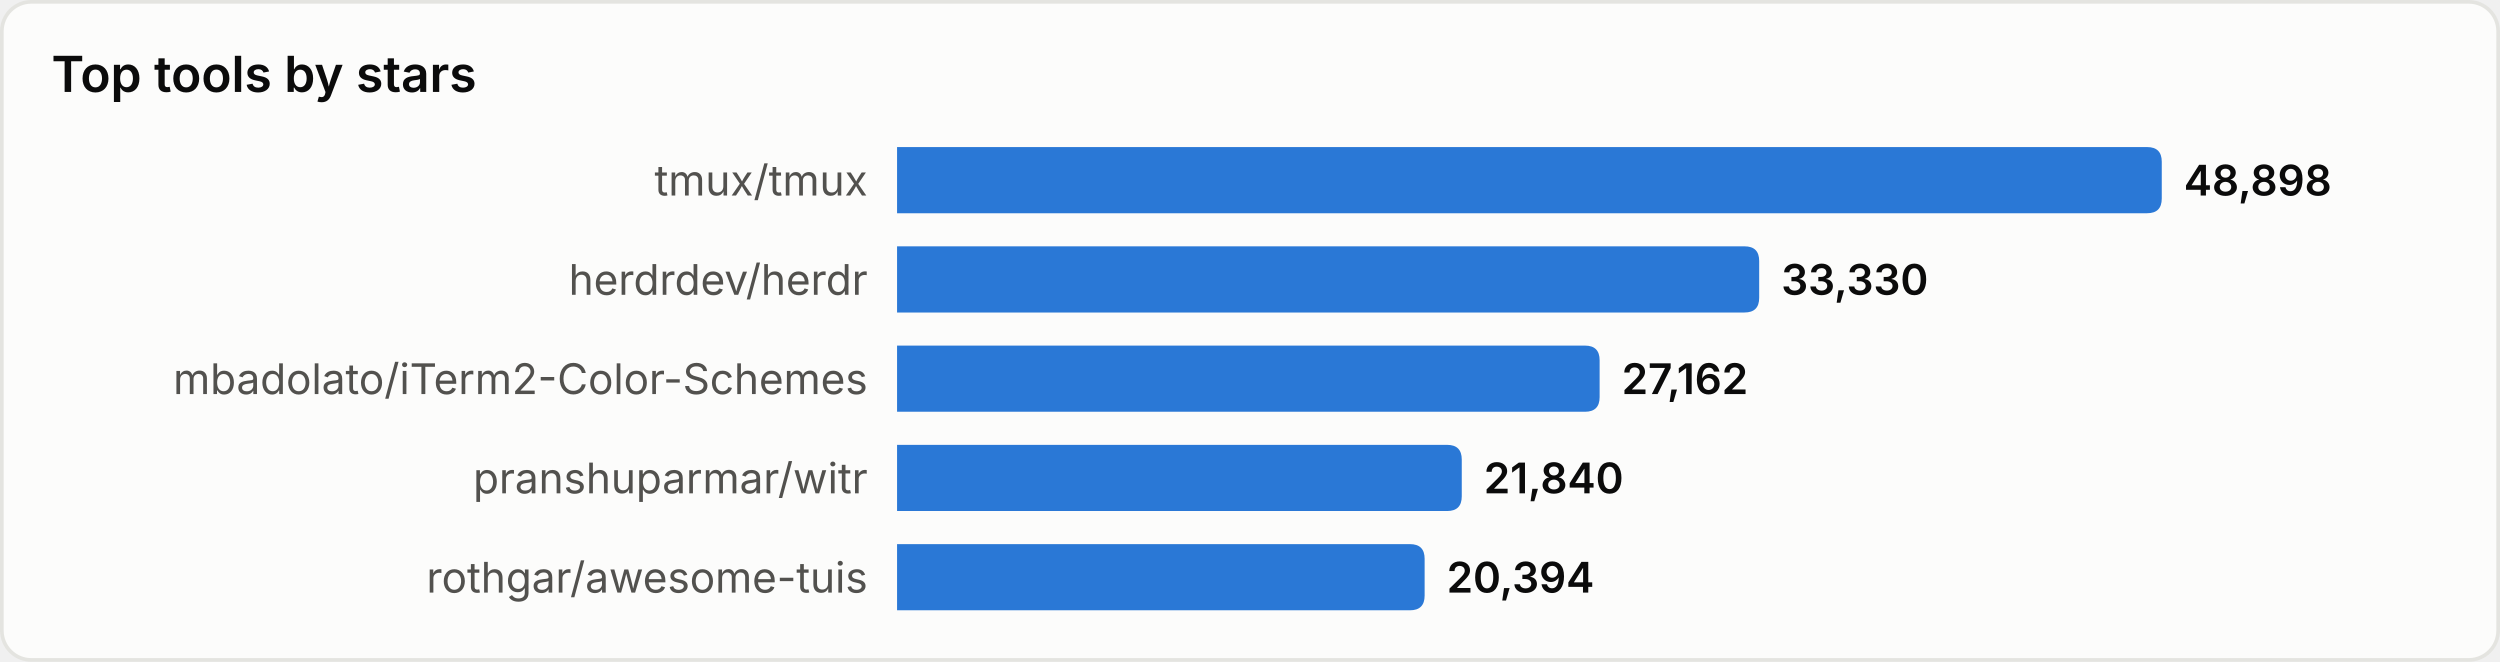
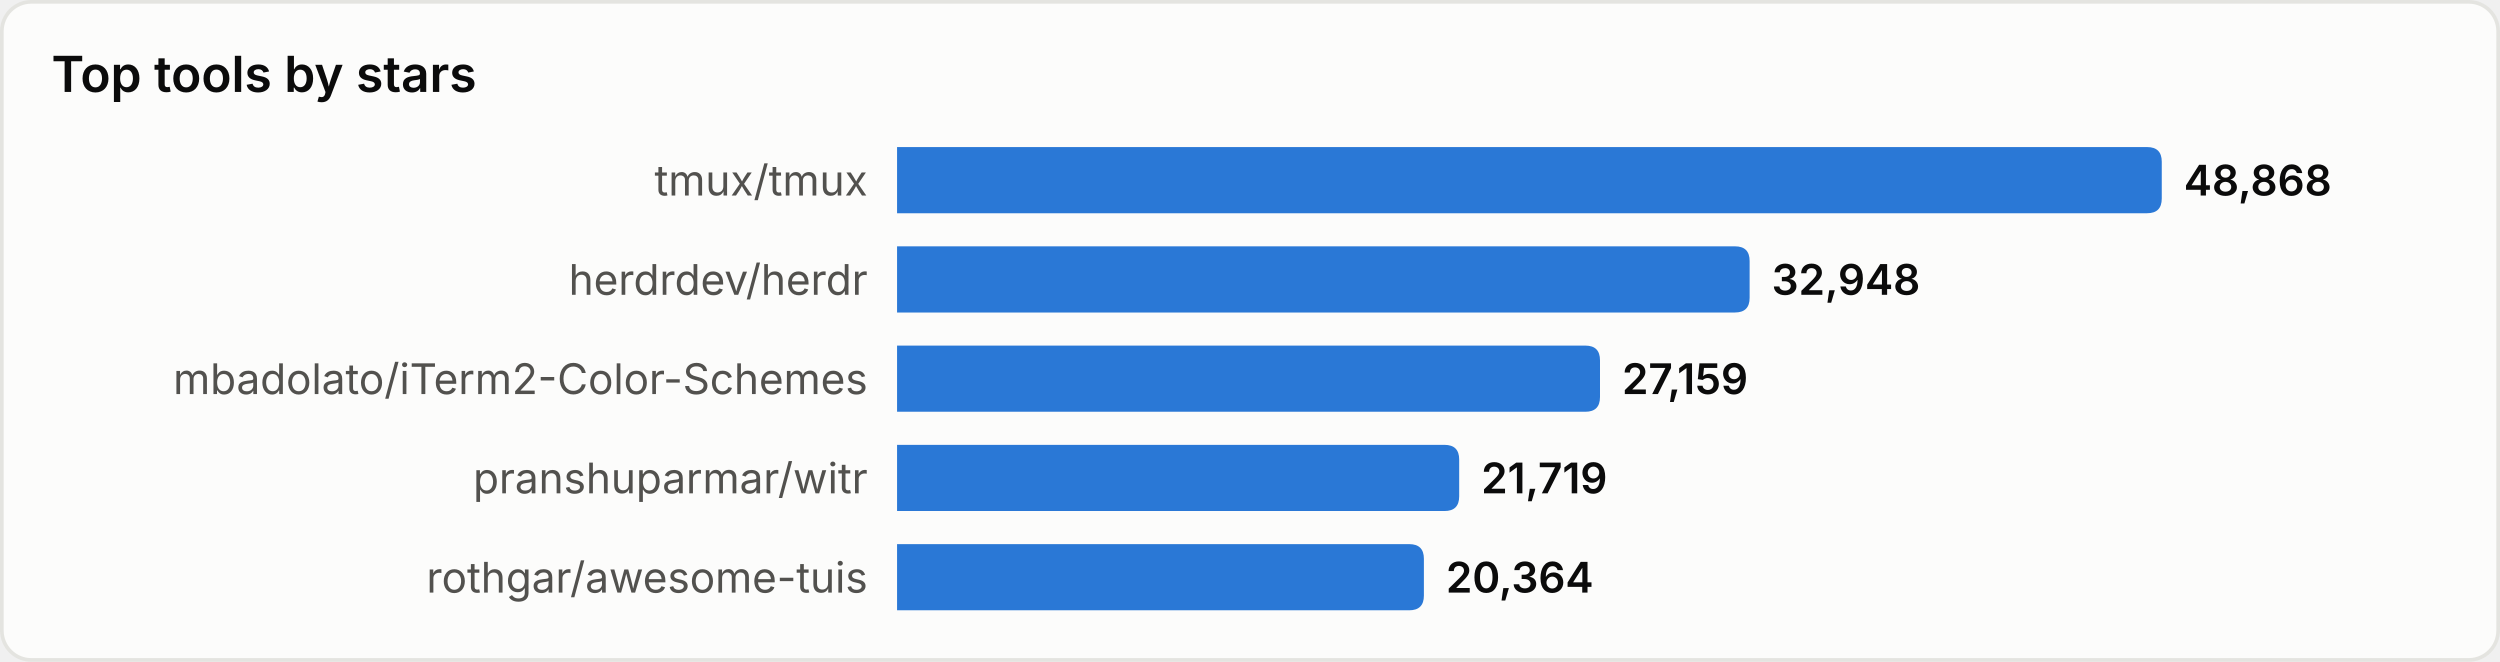
<svg xmlns="http://www.w3.org/2000/svg" width="680" height="180" viewBox="0 0 680 180" role="img" aria-label="Top tools by stars">
  <style>
text{font-family:system-ui,-apple-system,'Segoe UI',sans-serif}
.srf{fill:#fcfcfb;stroke:#e4e4e0}.ttl{fill:#0b0b0b;font-size:13.5px;font-weight:600}
.lbl{fill:#52514e;font-size:11.5px}.val{fill:#0b0b0b;font-size:11.5px;font-weight:600}
.bar{fill:#2a78d6}
@media(prefers-color-scheme:dark){
.srf{fill:#1a1a19;stroke:#33332f}.ttl{fill:#ffffff}
.lbl{fill:#c3c2b7}.val{fill:#ffffff}.bar{fill:#3987e5}
}
</style>
  <rect x="0.5" y="0.5" width="679" height="179" rx="8" class="srf" />
  <text x="14" y="25" class="ttl">Top tools by stars</text>
  <text x="236" y="49.0" class="lbl" text-anchor="end" dominant-baseline="central">tmux/tmux</text>
  <path d="M244,40 h340.0 q4,0 4,4 v10 q0,4 -4,4 h-340.0 z" class="bar" />
-   <text x="594.0" y="49.0" class="val" dominant-baseline="central">48,898</text>
+   <text x="594.0" y="49.0" class="val" dominant-baseline="central">48,868</text>
  <text x="236" y="76.0" class="lbl" text-anchor="end" dominant-baseline="central">herdrdev/herdr</text>
-   <path d="M244,67 h230.5 q4,0 4,4 v10 q0,4 -4,4 h-230.5 z" class="bar" />
-   <text x="484.5" y="76.0" class="val" dominant-baseline="central">33,330</text>
+   <path d="M244,67 h227.9 q4,0 4,4 v10 q0,4 -4,4 h-227.9 z" class="bar" />
+   <text x="481.9" y="76.0" class="val" dominant-baseline="central">32,948</text>
  <text x="236" y="103.0" class="lbl" text-anchor="end" dominant-baseline="central">mbadolato/iTerm2-Color-Schemes</text>
-   <path d="M244,94 h187.1 q4,0 4,4 v10 q0,4 -4,4 h-187.1 z" class="bar" />
-   <text x="441.1" y="103.0" class="val" dominant-baseline="central">27,162</text>
+   <path d="M244,94 h187.2 q4,0 4,4 v10 q0,4 -4,4 h-187.2 z" class="bar" />
+   <text x="441.2" y="103.0" class="val" dominant-baseline="central">27,159</text>
  <text x="236" y="130.0" class="lbl" text-anchor="end" dominant-baseline="central">pranshuparmar/witr</text>
-   <path d="M244,121 h149.6 q4,0 4,4 v10 q0,4 -4,4 h-149.6 z" class="bar" />
-   <text x="403.6" y="130.0" class="val" dominant-baseline="central">21,840</text>
+   <path d="M244,121 h148.9 q4,0 4,4 v10 q0,4 -4,4 h-148.9 z" class="bar" />
+   <text x="402.9" y="130.0" class="val" dominant-baseline="central">21,719</text>
  <text x="236" y="157.0" class="lbl" text-anchor="end" dominant-baseline="central">rothgar/awesome-tuis</text>
-   <path d="M244,148 h139.5 q4,0 4,4 v10 q0,4 -4,4 h-139.5 z" class="bar" />
-   <text x="393.5" y="157.0" class="val" dominant-baseline="central">20,394</text>
+   <path d="M244,148 h139.3 q4,0 4,4 v10 q0,4 -4,4 h-139.3 z" class="bar" />
+   <text x="393.3" y="157.0" class="val" dominant-baseline="central">20,364</text>
</svg>
